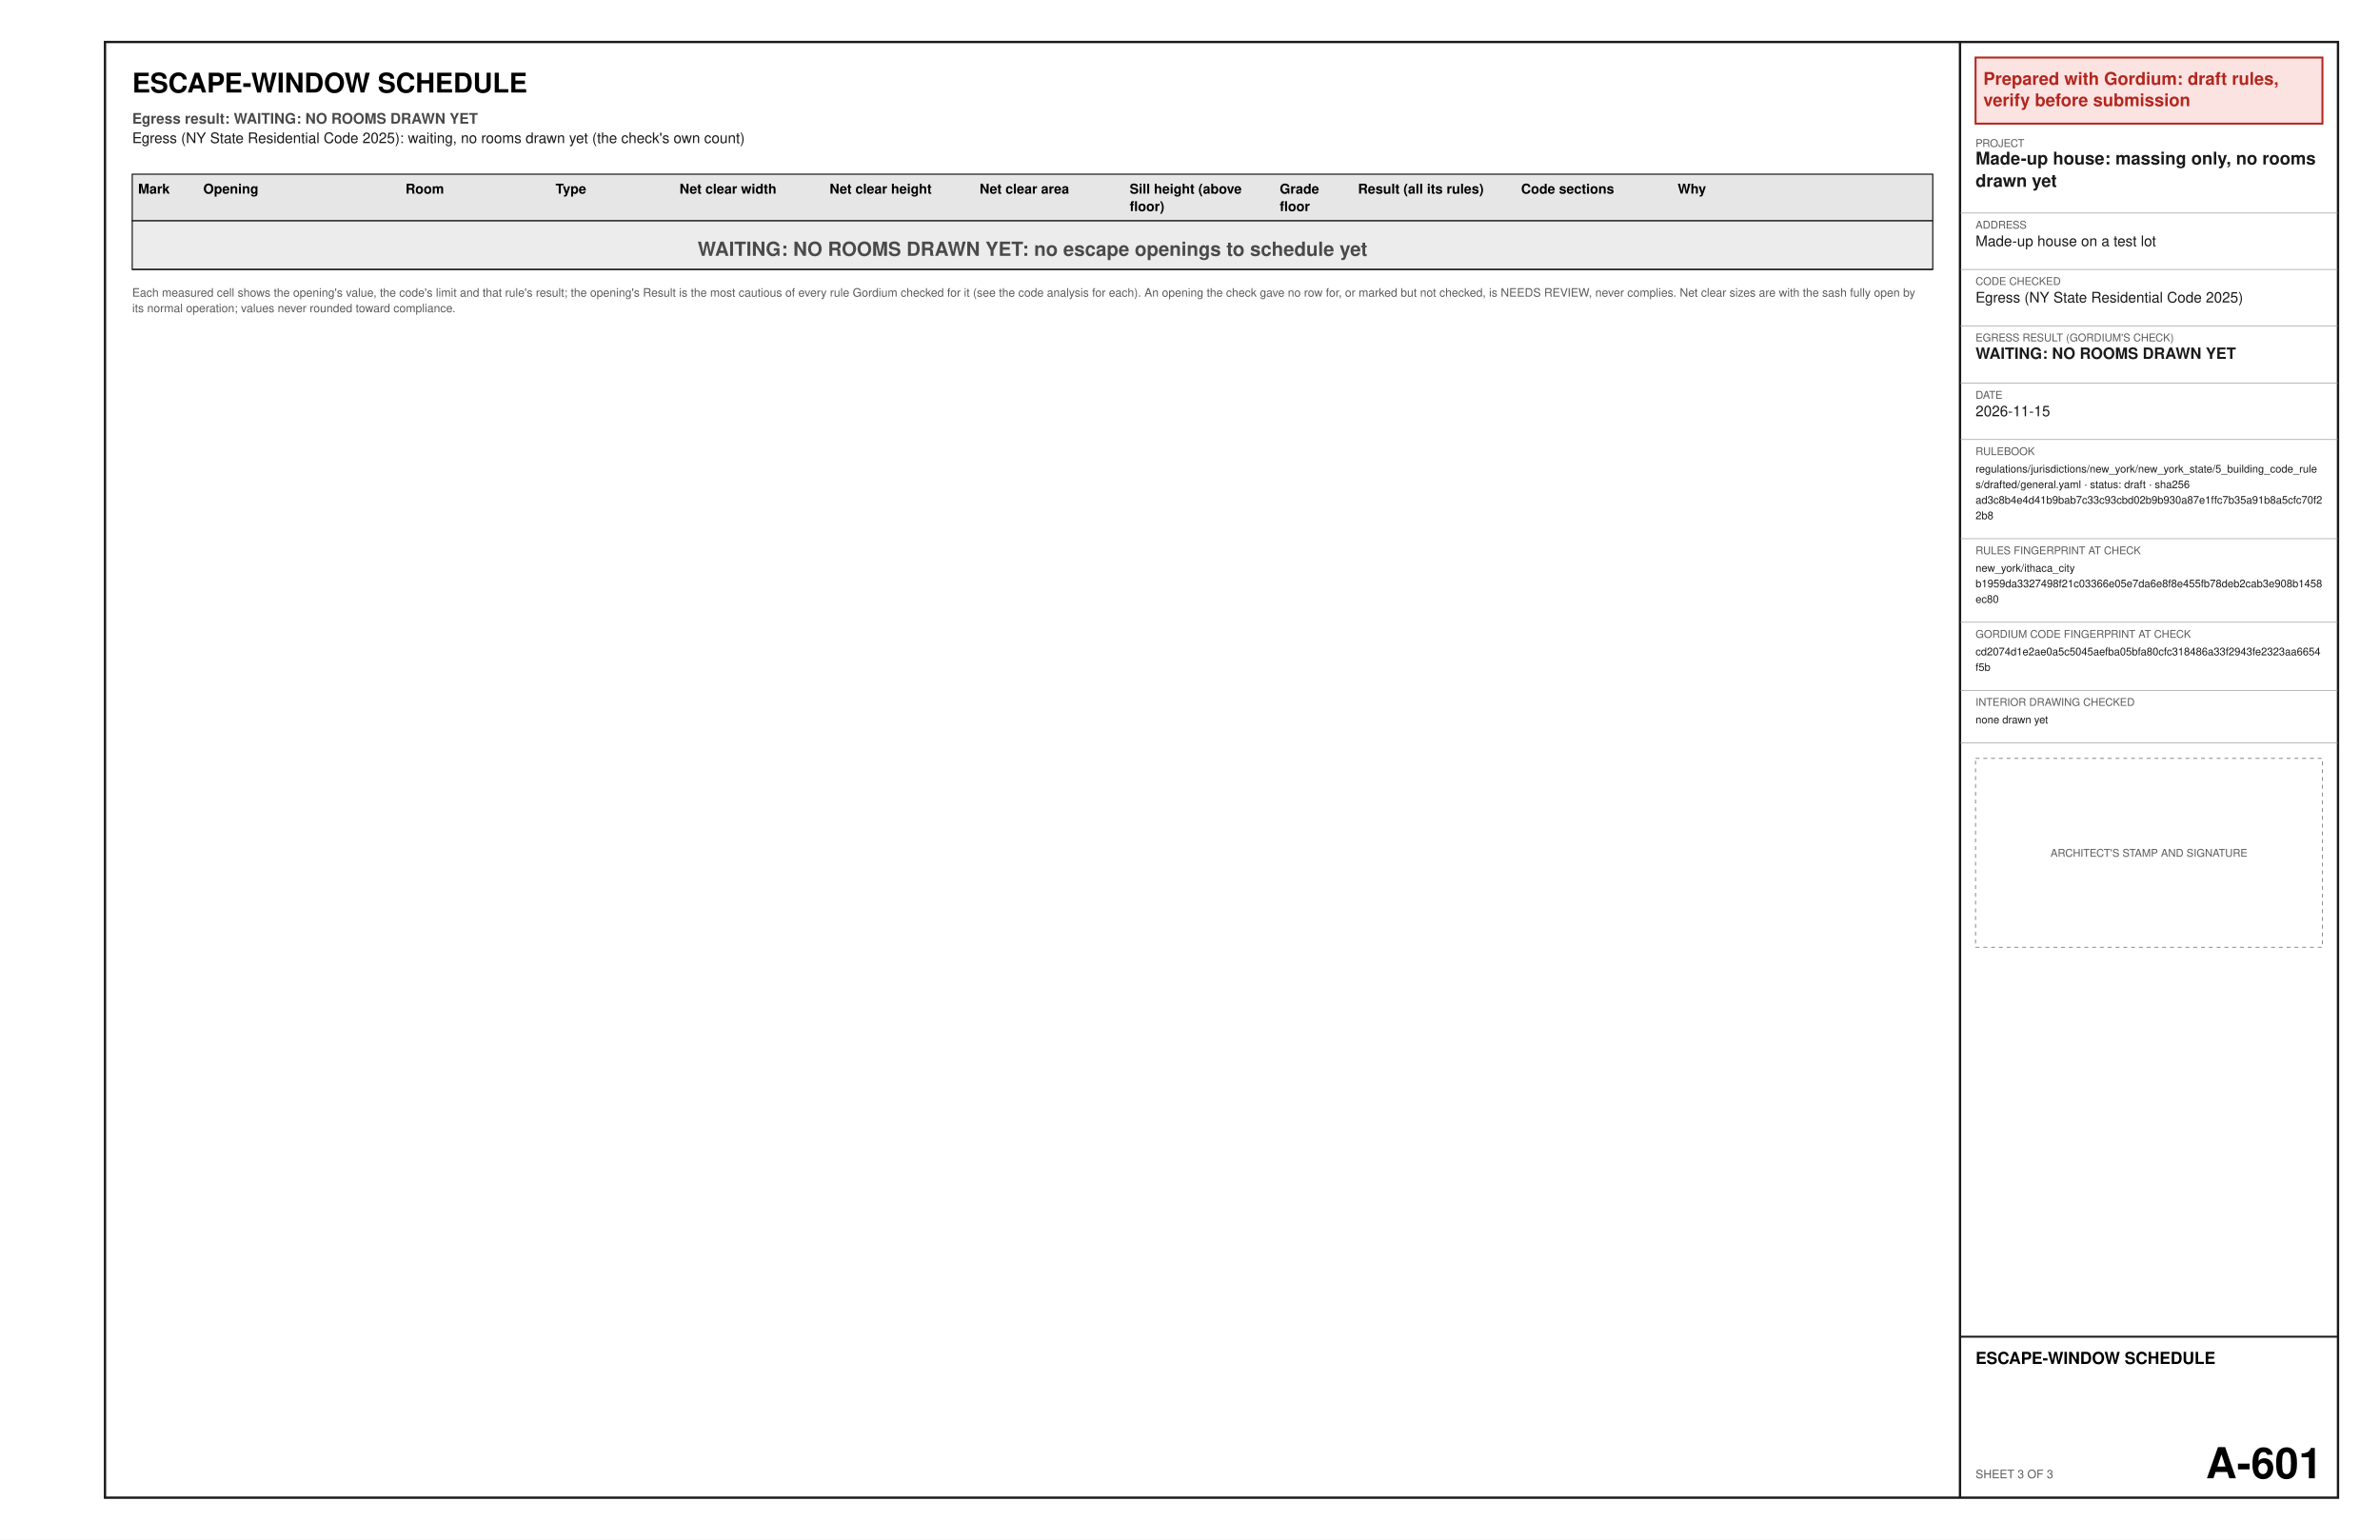
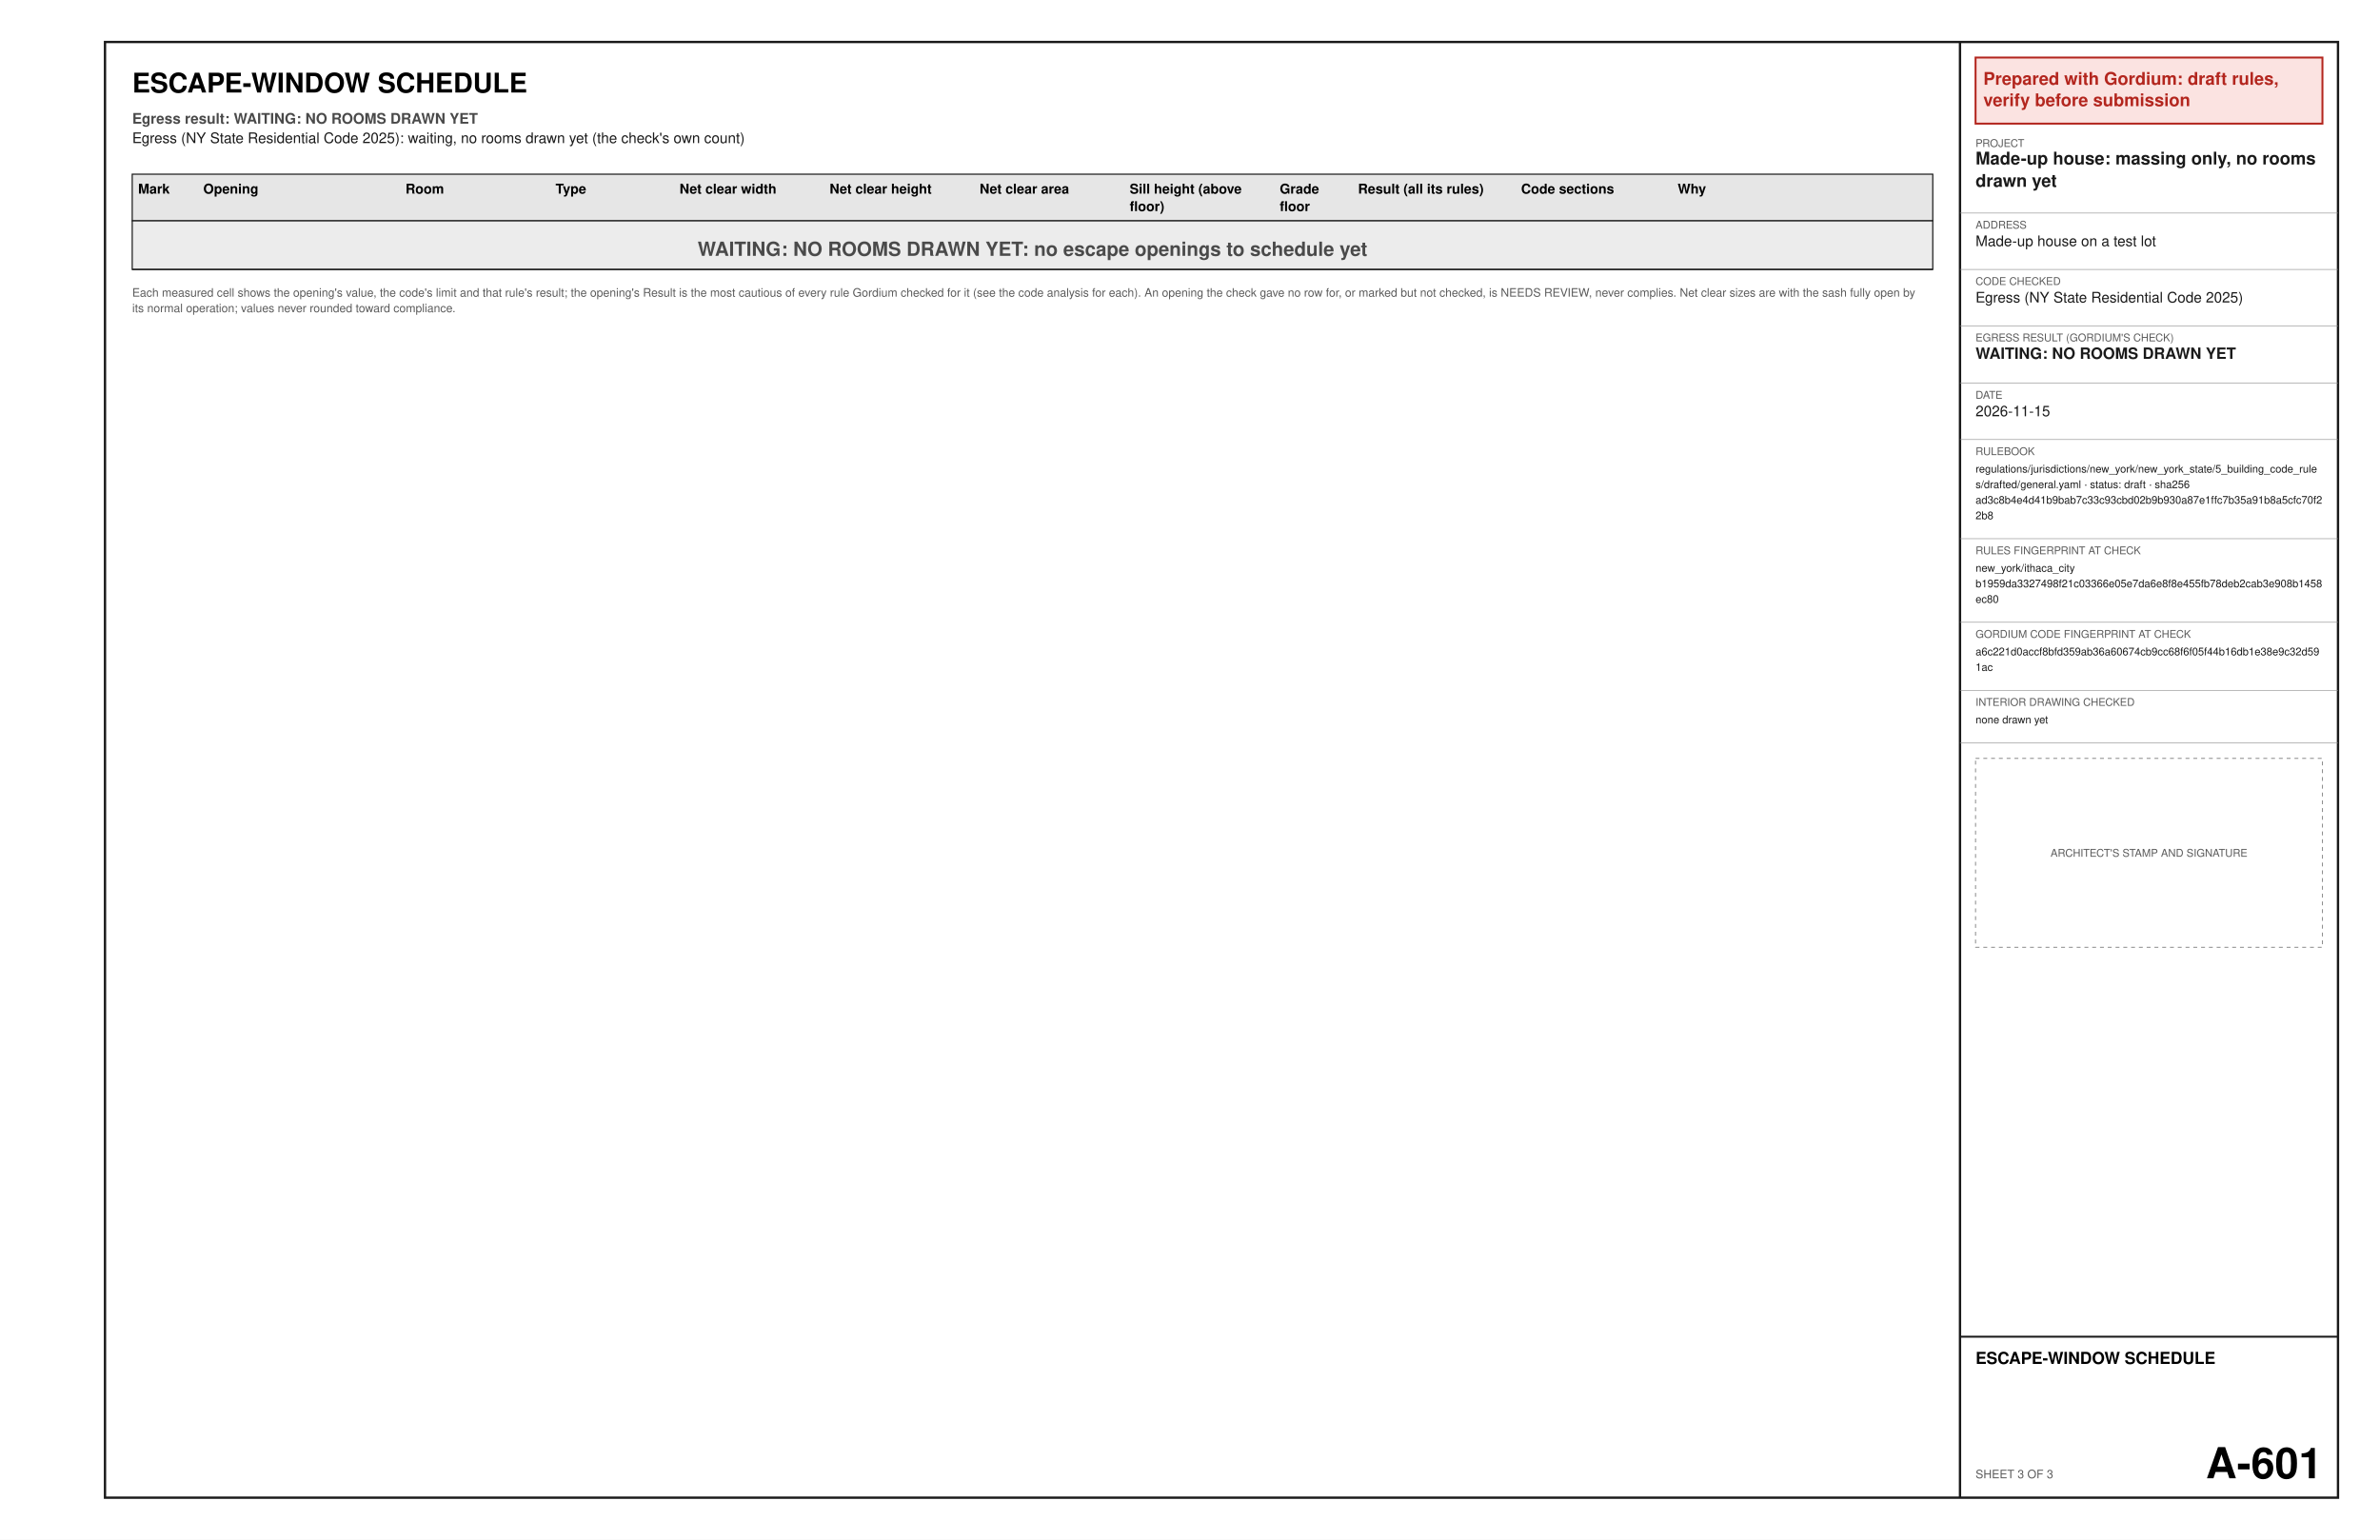
<svg xmlns="http://www.w3.org/2000/svg" width="17in" height="11in" viewBox="0 0 1224 792" font-family="Helvetica, Arial, sans-serif">
  <rect x="0" y="0" width="1224" height="792" fill="#ffffff" />
  <text x="68" y="47.6" font-size="14" font-weight="bold" text-anchor="start" fill="#000000" xml:space="preserve">ESCAPE-WINDOW SCHEDULE</text>
  <text x="68" y="63.6" font-size="7.5" font-weight="bold" text-anchor="start" fill="#4a4a4a" xml:space="preserve">Egress result: WAITING: NO ROOMS DRAWN YET</text>
  <text x="68" y="73.6" font-size="7.5" text-anchor="start" fill="#1a1a1a" xml:space="preserve">Egress (NY State Residential Code 2025): waiting, no rooms drawn yet (the check's own count)</text>
  <polygon points="68,89.6 994,89.6 994,113.6 68,113.6" fill="#e6e6e6" stroke="#1a1a1a" stroke-width="0.6" />
  <text x="71" y="99.6" font-size="7" font-weight="bold" text-anchor="start" fill="#000000" xml:space="preserve">Mark</text>
  <text x="104.55" y="99.6" font-size="7" font-weight="bold" text-anchor="start" fill="#000000" xml:space="preserve">Opening</text>
  <text x="208.56" y="99.6" font-size="7" font-weight="bold" text-anchor="start" fill="#000000" xml:space="preserve">Room</text>
  <text x="285.72" y="99.6" font-size="7" font-weight="bold" text-anchor="start" fill="#000000" xml:space="preserve">Type</text>
  <text x="349.47" y="99.6" font-size="7" font-weight="bold" text-anchor="start" fill="#000000" xml:space="preserve">Net clear width</text>
  <text x="426.64" y="99.6" font-size="7" font-weight="bold" text-anchor="start" fill="#000000" xml:space="preserve">Net clear height</text>
  <text x="503.8" y="99.6" font-size="7" font-weight="bold" text-anchor="start" fill="#000000" xml:space="preserve">Net clear area</text>
  <text x="580.97" y="99.6" font-size="7" font-weight="bold" text-anchor="start" fill="#000000" xml:space="preserve">Sill height (above</text>
  <text x="580.97" y="108.6" font-size="7" font-weight="bold" text-anchor="start" fill="#000000" xml:space="preserve">floor)</text>
  <text x="658.14" y="99.6" font-size="7" font-weight="bold" text-anchor="start" fill="#000000" xml:space="preserve">Grade</text>
  <text x="658.14" y="108.6" font-size="7" font-weight="bold" text-anchor="start" fill="#000000" xml:space="preserve">floor</text>
  <text x="698.4" y="99.6" font-size="7" font-weight="bold" text-anchor="start" fill="#000000" xml:space="preserve">Result (all its rules)</text>
  <text x="782.28" y="99.6" font-size="7" font-weight="bold" text-anchor="start" fill="#000000" xml:space="preserve">Code sections</text>
  <text x="862.8" y="99.6" font-size="7" font-weight="bold" text-anchor="start" fill="#000000" xml:space="preserve">Why</text>
  <polygon points="68,113.6 994,113.6 994,138.6 68,138.6" fill="#ececec" stroke="#1a1a1a" stroke-width="0.6" />
  <text x="531" y="131.6" font-size="10" font-weight="bold" text-anchor="middle" fill="#4a4a4a" xml:space="preserve">WAITING: NO ROOMS DRAWN YET: no escape openings to schedule yet</text>
  <line x1="68" y1="138.6" x2="994" y2="138.6" stroke="#1a1a1a" stroke-width="0.6" />
  <text x="68" y="152.6" font-size="6" text-anchor="start" fill="#5a5a5a" xml:space="preserve">Each measured cell shows the opening's value, the code's limit and that rule's result; the opening's Result is the most cautious of every rule Gordium checked for it (see the code analysis for each). An opening the check gave no row for, or marked but not checked, is NEEDS REVIEW, never complies. Net clear sizes are with the sash fully open by</text>
  <text x="68" y="160.6" font-size="6" text-anchor="start" fill="#5a5a5a" xml:space="preserve">its normal operation; values never rounded toward compliance.</text>
  <polygon points="54,21.6 1202.4,21.6 1202.4,770.4 54,770.4" fill="none" stroke="#1a1a1a" stroke-width="1.2" />
  <line x1="1008" y1="21.6" x2="1008" y2="770.4" stroke="#1a1a1a" stroke-width="1.2" />
  <polygon points="1016,29.6 1194.4,29.6 1194.4,63.6 1016,63.6" fill="#fbe3e1" stroke="#b3261e" stroke-width="1" />
  <text x="1020" y="43.6" font-size="9" font-weight="bold" text-anchor="start" fill="#b3261e" xml:space="preserve">Prepared with Gordium: draft rules,</text>
  <text x="1020" y="54.6" font-size="9" font-weight="bold" text-anchor="start" fill="#b3261e" xml:space="preserve">verify before submission</text>
  <text x="1016" y="75.6" font-size="5.5" text-anchor="start" fill="#5a5a5a" xml:space="preserve">PROJECT</text>
  <text x="1016" y="84.6" font-size="9" font-weight="bold" text-anchor="start" fill="#1a1a1a" xml:space="preserve">Made-up house: massing only, no rooms</text>
  <text x="1016" y="96.1" font-size="9" font-weight="bold" text-anchor="start" fill="#1a1a1a" xml:space="preserve">drawn yet</text>
  <line x1="1008" y1="109.6" x2="1202.4" y2="109.6" stroke="#8c8c8c" stroke-width="0.3" />
  <text x="1016" y="117.6" font-size="5.5" text-anchor="start" fill="#5a5a5a" xml:space="preserve">ADDRESS</text>
  <text x="1016" y="126.6" font-size="7.5" text-anchor="start" fill="#1a1a1a" xml:space="preserve">Made-up house on a test lot</text>
  <line x1="1008" y1="138.6" x2="1202.4" y2="138.6" stroke="#8c8c8c" stroke-width="0.3" />
  <text x="1016" y="146.6" font-size="5.5" text-anchor="start" fill="#5a5a5a" xml:space="preserve">CODE CHECKED</text>
  <text x="1016" y="155.6" font-size="7.5" text-anchor="start" fill="#1a1a1a" xml:space="preserve">Egress (NY State Residential Code 2025)</text>
  <line x1="1008" y1="167.6" x2="1202.4" y2="167.6" stroke="#8c8c8c" stroke-width="0.3" />
  <text x="1016" y="175.6" font-size="5.5" text-anchor="start" fill="#5a5a5a" xml:space="preserve">EGRESS RESULT (GORDIUM'S CHECK)</text>
  <text x="1016" y="184.6" font-size="8" font-weight="bold" text-anchor="start" fill="#1a1a1a" xml:space="preserve">WAITING: NO ROOMS DRAWN YET</text>
  <line x1="1008" y1="197.1" x2="1202.4" y2="197.1" stroke="#8c8c8c" stroke-width="0.3" />
  <text x="1016" y="205.1" font-size="5.5" text-anchor="start" fill="#5a5a5a" xml:space="preserve">DATE</text>
  <text x="1016" y="214.1" font-size="7.5" text-anchor="start" fill="#1a1a1a" xml:space="preserve">2026-11-15</text>
  <line x1="1008" y1="226.1" x2="1202.4" y2="226.1" stroke="#8c8c8c" stroke-width="0.3" />
  <text x="1016" y="234.1" font-size="5.5" text-anchor="start" fill="#5a5a5a" xml:space="preserve">RULEBOOK</text>
  <text x="1016" y="243.1" font-size="5.5" text-anchor="start" fill="#1a1a1a" xml:space="preserve">regulations/jurisdictions/new_york/new_york_state/5_building_code_rule</text>
  <text x="1016" y="251.1" font-size="5.5" text-anchor="start" fill="#1a1a1a" xml:space="preserve">s/drafted/general.yaml · status: draft · sha256</text>
  <text x="1016" y="259.1" font-size="5.5" text-anchor="start" fill="#1a1a1a" xml:space="preserve">ad3c8b4e4d41b9bab7c33c93cbd02b9b930a87e1ffc7b35a91b8a5cfc70f2</text>
  <text x="1016" y="267.1" font-size="5.5" text-anchor="start" fill="#1a1a1a" xml:space="preserve">2b8</text>
  <line x1="1008" y1="277.1" x2="1202.4" y2="277.1" stroke="#8c8c8c" stroke-width="0.3" />
  <text x="1016" y="285.1" font-size="5.5" text-anchor="start" fill="#5a5a5a" xml:space="preserve">RULES FINGERPRINT AT CHECK</text>
  <text x="1016" y="294.1" font-size="5.5" text-anchor="start" fill="#1a1a1a" xml:space="preserve">new_york/ithaca_city</text>
  <text x="1016" y="302.1" font-size="5.5" text-anchor="start" fill="#1a1a1a" xml:space="preserve">b1959da3327498f21c03366e05e7da6e8f8e455fb78deb2cab3e908b1458</text>
  <text x="1016" y="310.1" font-size="5.5" text-anchor="start" fill="#1a1a1a" xml:space="preserve">ec80</text>
  <line x1="1008" y1="320.1" x2="1202.4" y2="320.1" stroke="#8c8c8c" stroke-width="0.3" />
  <text x="1016" y="328.1" font-size="5.5" text-anchor="start" fill="#5a5a5a" xml:space="preserve">GORDIUM CODE FINGERPRINT AT CHECK</text>
-   <text x="1016" y="337.1" font-size="5.5" text-anchor="start" fill="#1a1a1a" xml:space="preserve">cd2074d1e2ae0a5c5045aefba05bfa80cfc318486a33f2943fe2323aa6654</text>
-   <text x="1016" y="345.1" font-size="5.5" text-anchor="start" fill="#1a1a1a" xml:space="preserve">f5b</text>
+   <text x="1016" y="337.1" font-size="5.5" text-anchor="start" fill="#1a1a1a" xml:space="preserve">a6c221d0accf8bfd359ab36a60674cb9cc68f6f05f44b16db1e38e9c32d59</text>
+   <text x="1016" y="345.1" font-size="5.5" text-anchor="start" fill="#1a1a1a" xml:space="preserve">1ac</text>
  <line x1="1008" y1="355.1" x2="1202.4" y2="355.1" stroke="#8c8c8c" stroke-width="0.3" />
  <text x="1016" y="363.1" font-size="5.5" text-anchor="start" fill="#5a5a5a" xml:space="preserve">INTERIOR DRAWING CHECKED</text>
  <text x="1016" y="372.1" font-size="5.5" text-anchor="start" fill="#1a1a1a" xml:space="preserve">none drawn yet</text>
  <line x1="1008" y1="382.1" x2="1202.4" y2="382.1" stroke="#8c8c8c" stroke-width="0.3" />
  <polygon points="1016,390.1 1194.4,390.1 1194.4,487.3 1016,487.3" fill="none" stroke="#8c8c8c" stroke-width="0.5" stroke-dasharray="2 2" />
  <text x="1105.2" y="440.7" font-size="5.5" text-anchor="middle" fill="#5a5a5a" xml:space="preserve">ARCHITECT'S STAMP AND SIGNATURE</text>
  <line x1="1008" y1="687.6" x2="1202.4" y2="687.6" stroke="#1a1a1a" stroke-width="1" />
  <text x="1016" y="701.6" font-size="8.5" font-weight="bold" text-anchor="start" fill="#000000" xml:space="preserve">ESCAPE-WINDOW SCHEDULE</text>
  <text x="1016" y="760.4" font-size="6" text-anchor="start" fill="#5a5a5a" xml:space="preserve">SHEET 3 OF 3</text>
  <text x="1194.4" y="760.4" font-size="22" font-weight="bold" text-anchor="end" fill="#000000" xml:space="preserve">A-601</text>
</svg>
